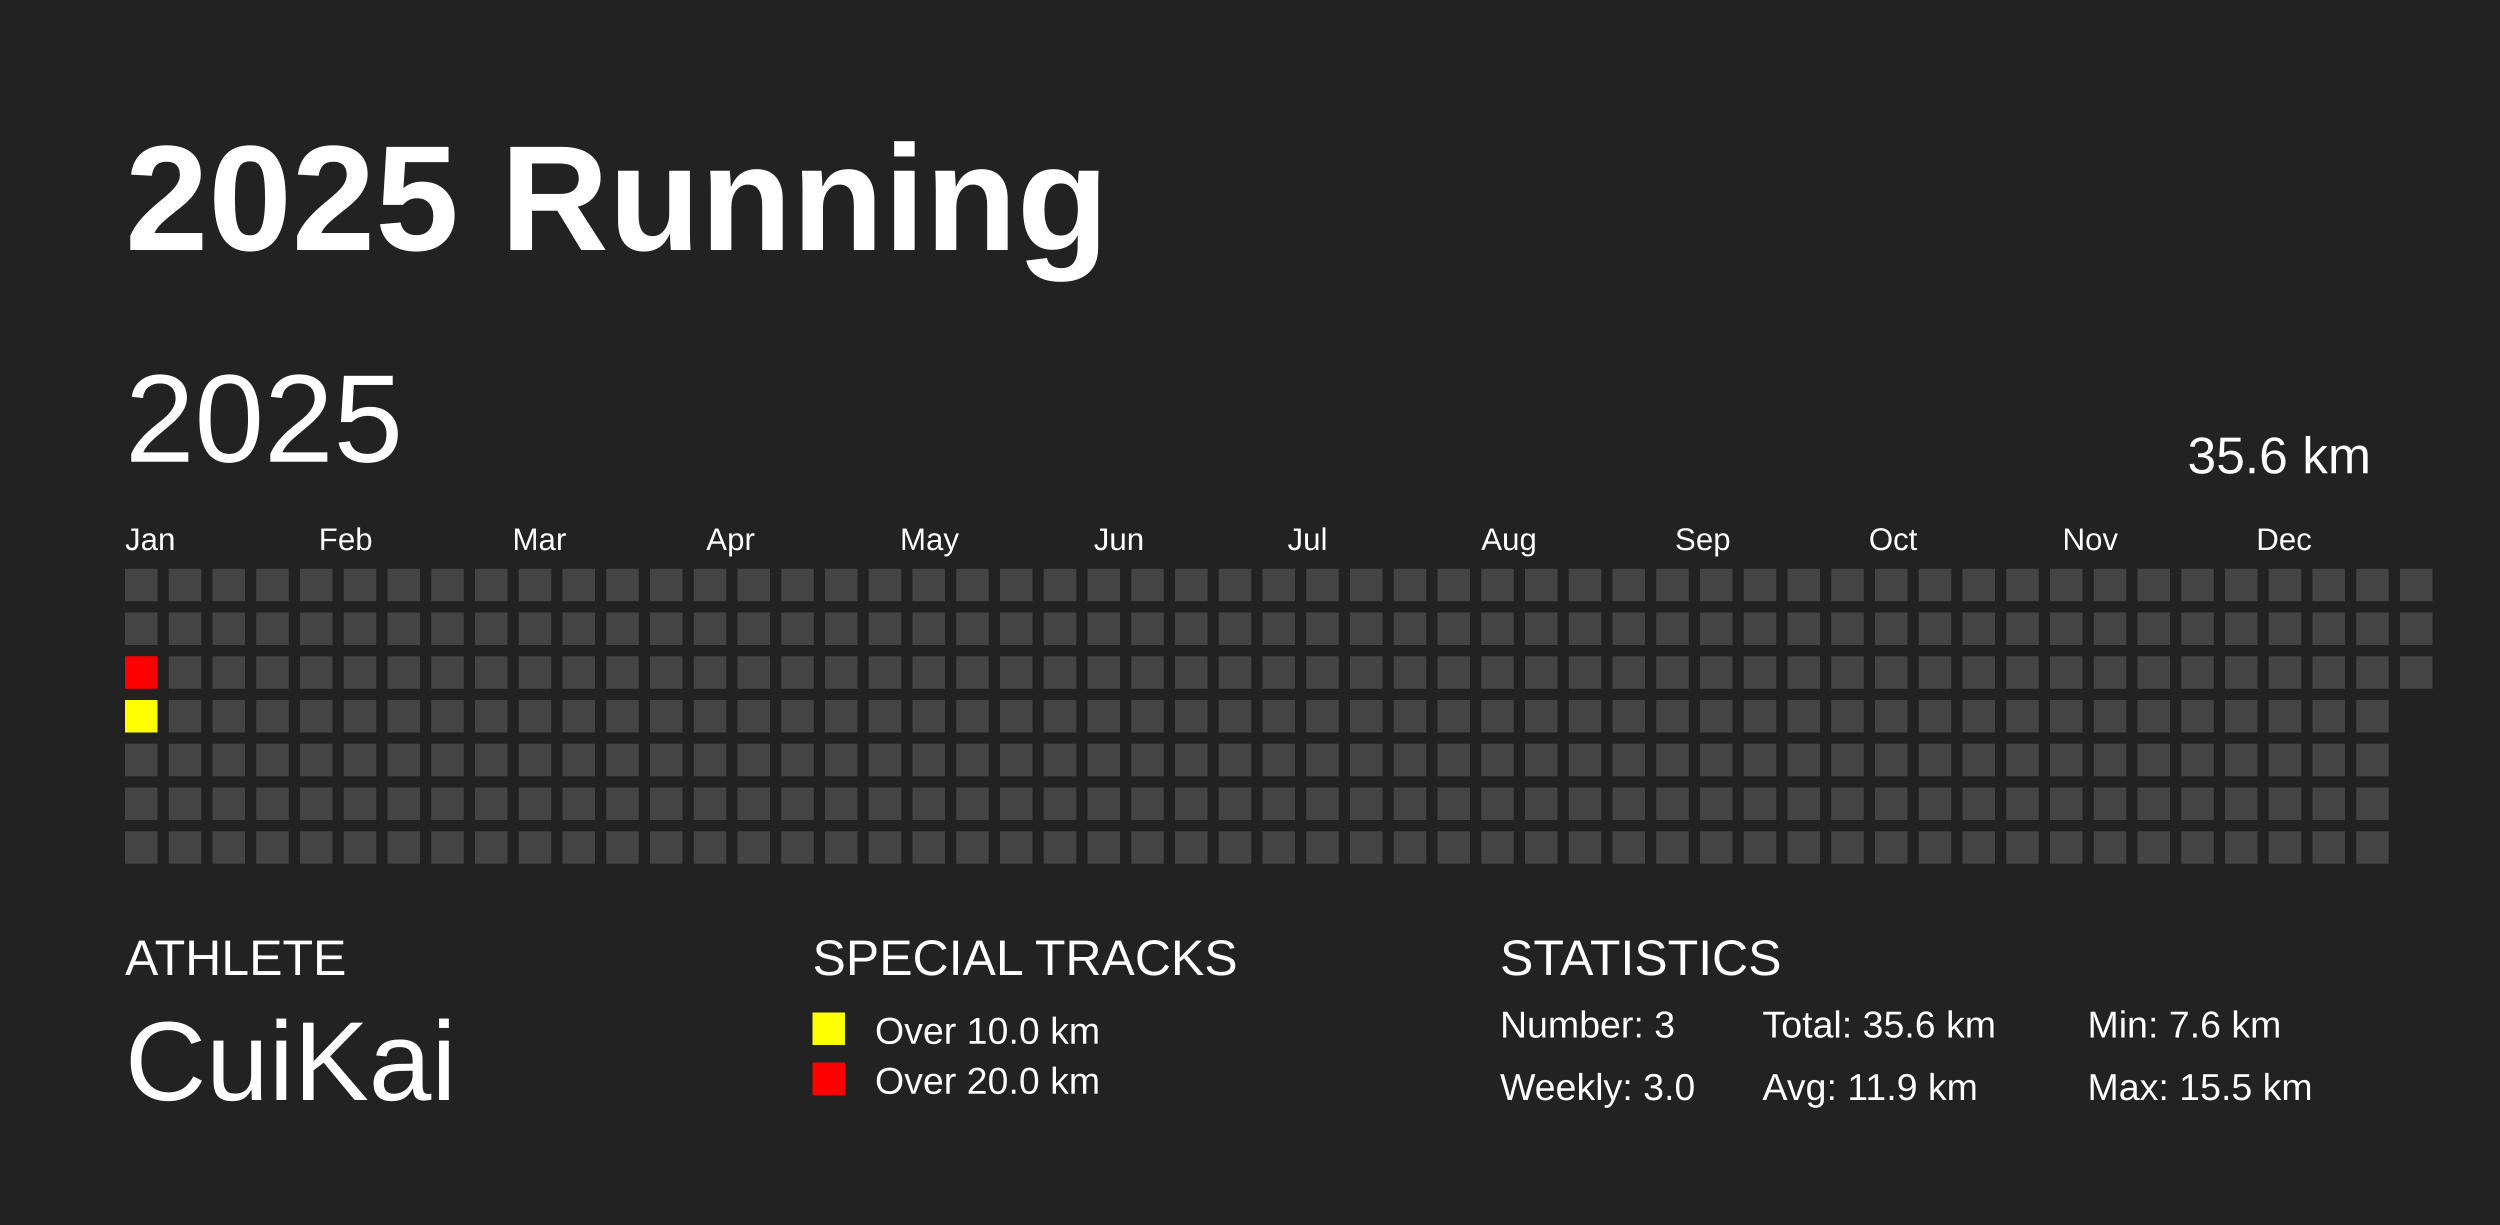
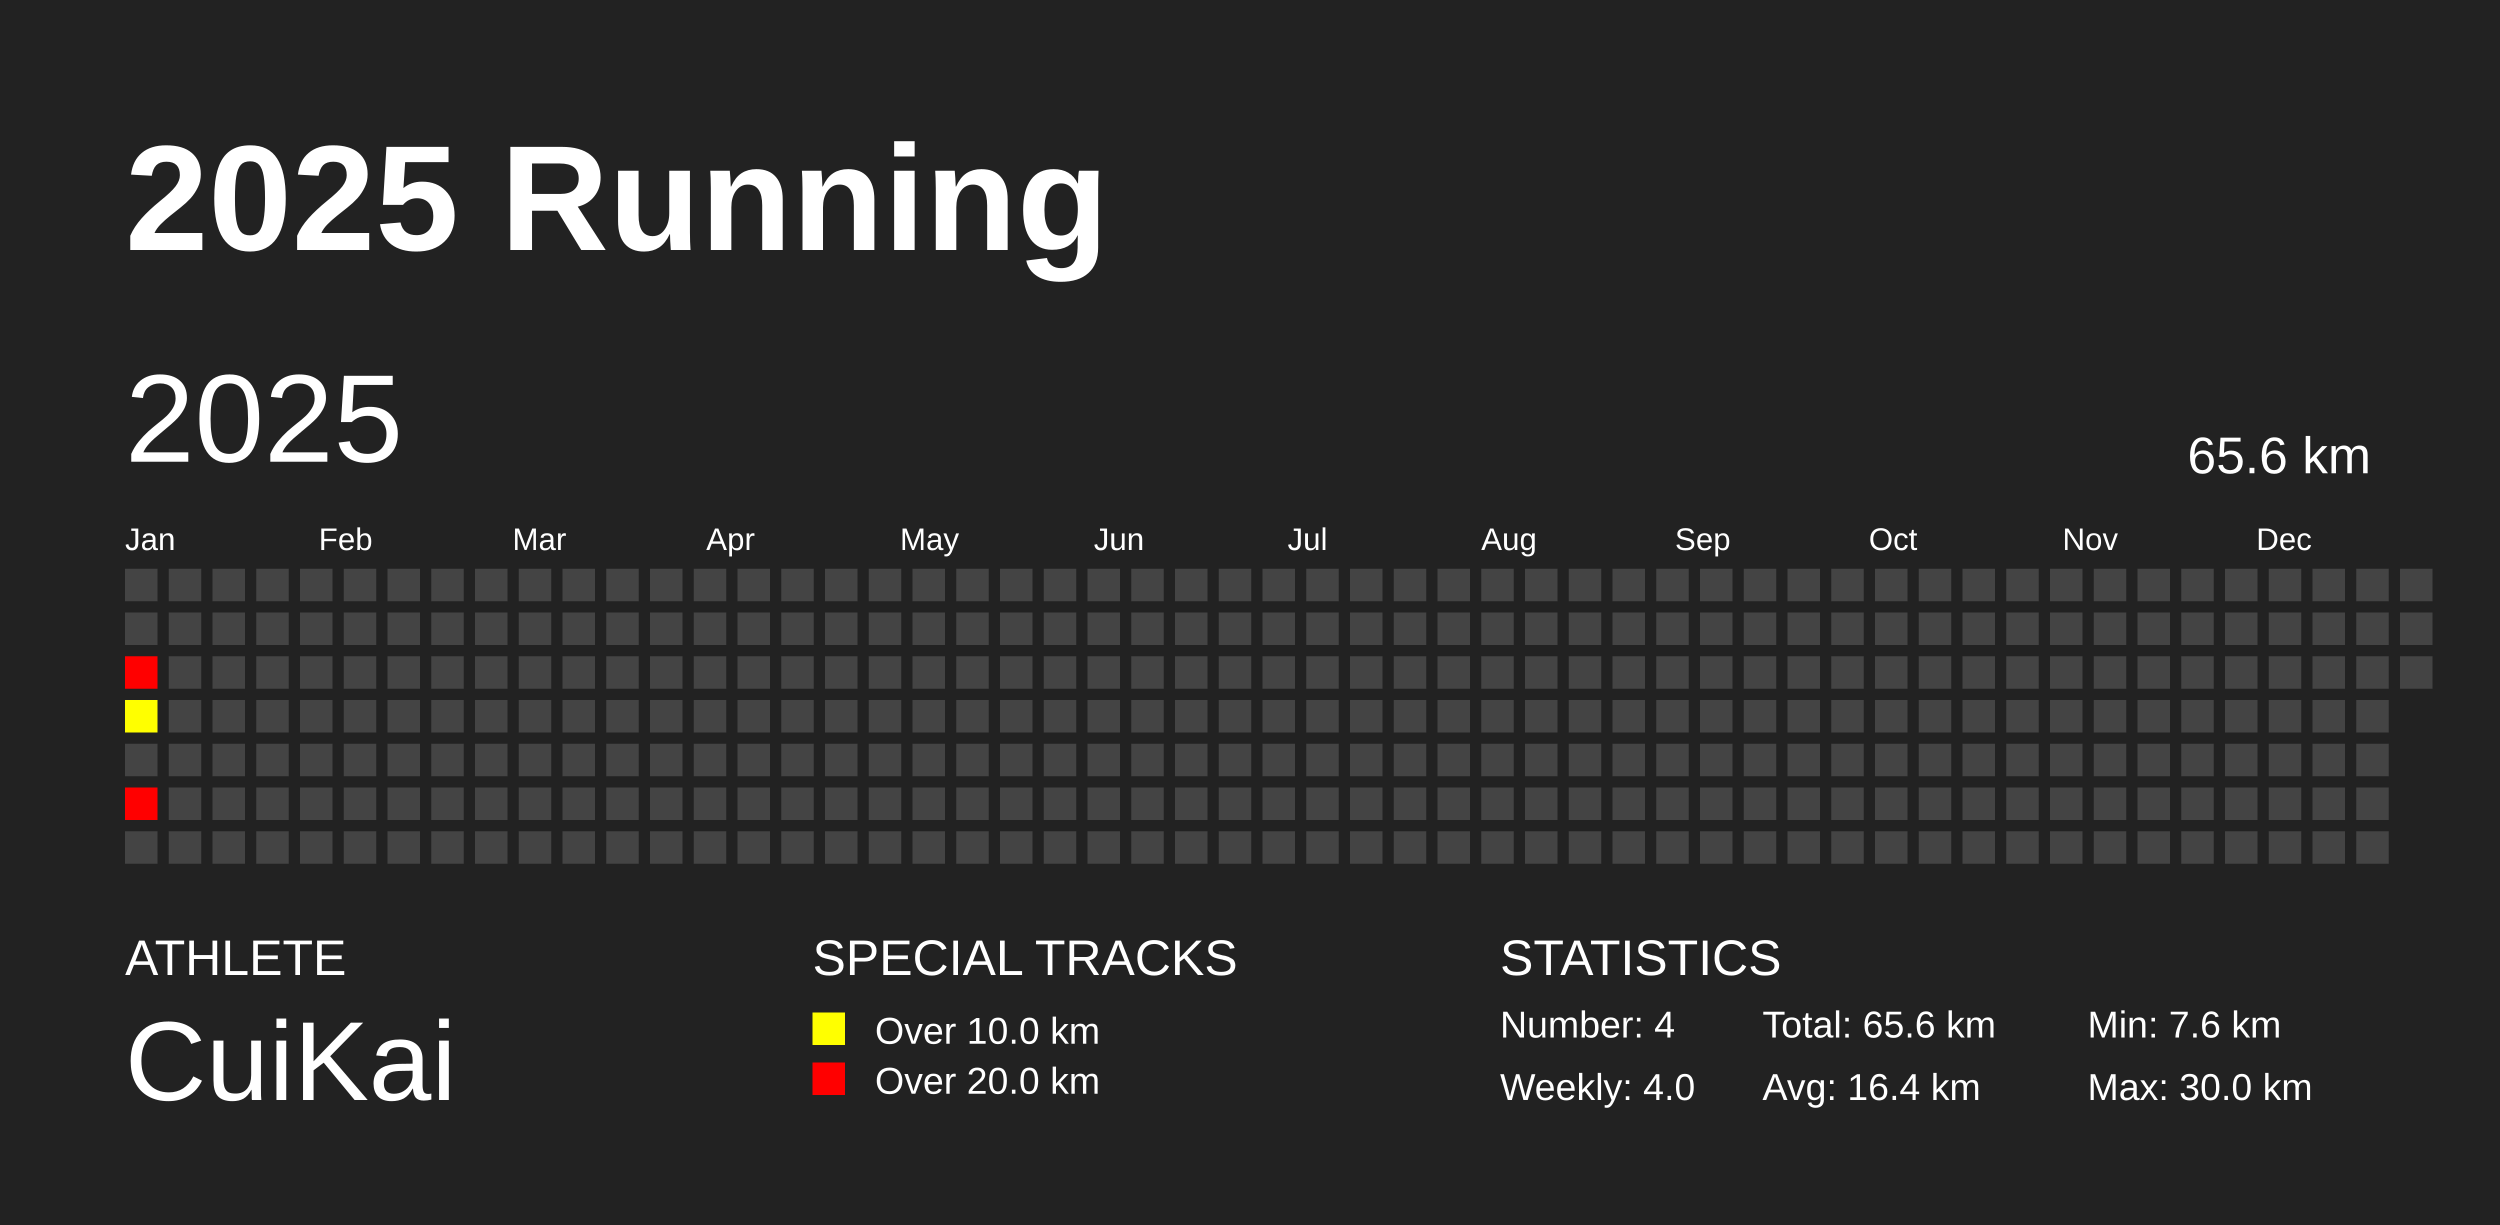
<svg xmlns="http://www.w3.org/2000/svg" baseProfile="full" height="98mm" version="1.1" viewBox="0,0,200,98" width="200mm">
  <defs />
  <rect fill="#222222" height="98" width="200" x="0" y="0" />
  <text fill="#FFFFFF" style="font-size:12px; font-family:Arial; font-weight:bold;" x="10" y="20">2025 Running</text>
  <text fill="#FFFFFF" style="font-size:4px; font-family:Arial" x="10" y="78">ATHLETE</text>
  <text fill="#FFFFFF" style="font-size:9px; font-family:Arial" x="10" y="88">CuiKai</text>
  <text fill="#FFFFFF" style="font-size:4px; font-family:Arial" x="65" y="78">SPECIAL TRACKS</text>
  <rect fill="yellow" height="2.6" width="2.6" x="65" y="81" />
  <text fill="#FFFFFF" style="font-size:3px; font-family:Arial" x="70" y="83.5">Over 10.0 km</text>
  <rect fill="red" height="2.6" width="2.6" x="65" y="85" />
  <text fill="#FFFFFF" style="font-size:3px; font-family:Arial" x="70" y="87.5">Over 20.0 km</text>
  <text fill="#FFFFFF" style="font-size:4px; font-family:Arial" x="120" y="78">STATISTICS</text>
-   <text fill="#FFFFFF" style="font-size:3px; font-family:Arial" x="120" y="83">Number: 3</text>
-   <text fill="#FFFFFF" style="font-size:3px; font-family:Arial" x="120" y="88">Weekly: 3.0</text>
-   <text fill="#FFFFFF" style="font-size:3px; font-family:Arial" x="141" y="83">Total: 35.6 km</text>
-   <text fill="#FFFFFF" style="font-size:3px; font-family:Arial" x="141" y="88">Avg: 11.9 km</text>
+   <text fill="#FFFFFF" style="font-size:3px; font-family:Arial" x="120" y="83">Number: 4</text>
+   <text fill="#FFFFFF" style="font-size:3px; font-family:Arial" x="120" y="88">Weekly: 4.0</text>
+   <text fill="#FFFFFF" style="font-size:3px; font-family:Arial" x="141" y="83">Total: 65.6 km</text>
+   <text fill="#FFFFFF" style="font-size:3px; font-family:Arial" x="141" y="88">Avg: 16.4 km</text>
  <text fill="#FFFFFF" style="font-size:3px; font-family:Arial" x="167" y="83">Min: 7.6 km</text>
-   <text fill="#FFFFFF" style="font-size:3px; font-family:Arial" x="167" y="88">Max: 15.5 km</text>
+   <text fill="#FFFFFF" style="font-size:3px; font-family:Arial" x="167" y="88">Max: 30.0 km</text>
  <text dominant-baseline="hanging" fill="#FFFFFF" style="font-size:10.0px; font-family:Arial;" x="10" y="30">2025</text>
-   <text dominant-baseline="hanging" fill="#FFFFFF" style="font-size:4.125px; font-family:Arial;" x="175" y="35">35.6 km</text>
+   <text dominant-baseline="hanging" fill="#FFFFFF" style="font-size:4.125px; font-family:Arial;" x="175" y="35">65.6 km</text>
  <text fill="#FFFFFF" style="font-size:2.5px; font-family:Arial" x="10.0" y="44">Jan</text>
  <text fill="#FFFFFF" style="font-size:2.5px; font-family:Arial" x="25.5" y="44">Feb</text>
  <text fill="#FFFFFF" style="font-size:2.5px; font-family:Arial" x="41.0" y="44">Mar</text>
  <text fill="#FFFFFF" style="font-size:2.5px; font-family:Arial" x="56.5" y="44">Apr</text>
  <text fill="#FFFFFF" style="font-size:2.5px; font-family:Arial" x="72.0" y="44">May</text>
  <text fill="#FFFFFF" style="font-size:2.5px; font-family:Arial" x="87.5" y="44">Jun</text>
  <text fill="#FFFFFF" style="font-size:2.5px; font-family:Arial" x="103.0" y="44">Jul</text>
  <text fill="#FFFFFF" style="font-size:2.5px; font-family:Arial" x="118.5" y="44">Aug</text>
  <text fill="#FFFFFF" style="font-size:2.5px; font-family:Arial" x="134.0" y="44">Sep</text>
  <text fill="#FFFFFF" style="font-size:2.5px; font-family:Arial" x="149.5" y="44">Oct</text>
  <text fill="#FFFFFF" style="font-size:2.5px; font-family:Arial" x="165.0" y="44">Nov</text>
  <text fill="#FFFFFF" style="font-size:2.5px; font-family:Arial" x="180.5" y="44">Dec</text>
  <rect fill="#444444" height="2.6" width="2.6" x="10.0" y="45.5" />
  <rect fill="#444444" height="2.6" width="2.6" x="10.0" y="49.0" />
  <rect fill="red" height="2.6" width="2.6" x="10.0" y="52.5" />
-   <rect fill="yellow" height="2.6" width="2.6" x="10.0" y="56.0" />
+   <rect fill="#ffff00" height="2.6" width="2.6" x="10.0" y="56.0" />
  <rect fill="#444444" height="2.6" width="2.6" x="10.0" y="59.5" />
-   <rect fill="#444444" height="2.6" width="2.6" x="10.0" y="63.0" />
+   <rect fill="red" height="2.6" width="2.6" x="10.0" y="63.0" />
  <rect fill="#444444" height="2.6" width="2.6" x="10.0" y="66.5" />
  <rect fill="#444444" height="2.6" width="2.6" x="13.5" y="45.5" />
  <rect fill="#444444" height="2.6" width="2.6" x="13.5" y="49.0" />
  <rect fill="#444444" height="2.6" width="2.6" x="13.5" y="52.5" />
  <rect fill="#444444" height="2.6" width="2.6" x="13.5" y="56.0" />
  <rect fill="#444444" height="2.6" width="2.6" x="13.5" y="59.5" />
  <rect fill="#444444" height="2.6" width="2.6" x="13.5" y="63.0" />
  <rect fill="#444444" height="2.6" width="2.6" x="13.5" y="66.5" />
  <rect fill="#444444" height="2.6" width="2.6" x="17.0" y="45.5" />
  <rect fill="#444444" height="2.6" width="2.6" x="17.0" y="49.0" />
  <rect fill="#444444" height="2.6" width="2.6" x="17.0" y="52.5" />
  <rect fill="#444444" height="2.6" width="2.6" x="17.0" y="56.0" />
  <rect fill="#444444" height="2.6" width="2.6" x="17.0" y="59.5" />
  <rect fill="#444444" height="2.6" width="2.6" x="17.0" y="63.0" />
  <rect fill="#444444" height="2.6" width="2.6" x="17.0" y="66.5" />
  <rect fill="#444444" height="2.6" width="2.6" x="20.5" y="45.5" />
  <rect fill="#444444" height="2.6" width="2.6" x="20.5" y="49.0" />
  <rect fill="#444444" height="2.6" width="2.6" x="20.5" y="52.5" />
  <rect fill="#444444" height="2.6" width="2.6" x="20.5" y="56.0" />
  <rect fill="#444444" height="2.6" width="2.6" x="20.5" y="59.5" />
  <rect fill="#444444" height="2.6" width="2.6" x="20.5" y="63.0" />
  <rect fill="#444444" height="2.6" width="2.6" x="20.5" y="66.5" />
  <rect fill="#444444" height="2.6" width="2.6" x="24.0" y="45.5" />
  <rect fill="#444444" height="2.6" width="2.6" x="24.0" y="49.0" />
  <rect fill="#444444" height="2.6" width="2.6" x="24.0" y="52.5" />
  <rect fill="#444444" height="2.6" width="2.6" x="24.0" y="56.0" />
  <rect fill="#444444" height="2.6" width="2.6" x="24.0" y="59.5" />
  <rect fill="#444444" height="2.6" width="2.6" x="24.0" y="63.0" />
  <rect fill="#444444" height="2.6" width="2.6" x="24.0" y="66.5" />
  <rect fill="#444444" height="2.6" width="2.6" x="27.5" y="45.5" />
  <rect fill="#444444" height="2.6" width="2.6" x="27.5" y="49.0" />
  <rect fill="#444444" height="2.6" width="2.6" x="27.5" y="52.5" />
  <rect fill="#444444" height="2.6" width="2.6" x="27.5" y="56.0" />
  <rect fill="#444444" height="2.6" width="2.6" x="27.5" y="59.5" />
  <rect fill="#444444" height="2.6" width="2.6" x="27.5" y="63.0" />
  <rect fill="#444444" height="2.6" width="2.6" x="27.5" y="66.5" />
  <rect fill="#444444" height="2.6" width="2.6" x="31.0" y="45.5" />
  <rect fill="#444444" height="2.6" width="2.6" x="31.0" y="49.0" />
  <rect fill="#444444" height="2.6" width="2.6" x="31.0" y="52.5" />
  <rect fill="#444444" height="2.6" width="2.6" x="31.0" y="56.0" />
  <rect fill="#444444" height="2.6" width="2.6" x="31.0" y="59.5" />
  <rect fill="#444444" height="2.6" width="2.6" x="31.0" y="63.0" />
  <rect fill="#444444" height="2.6" width="2.6" x="31.0" y="66.5" />
  <rect fill="#444444" height="2.6" width="2.6" x="34.5" y="45.5" />
  <rect fill="#444444" height="2.6" width="2.6" x="34.5" y="49.0" />
  <rect fill="#444444" height="2.6" width="2.6" x="34.5" y="52.5" />
  <rect fill="#444444" height="2.6" width="2.6" x="34.5" y="56.0" />
  <rect fill="#444444" height="2.6" width="2.6" x="34.5" y="59.5" />
  <rect fill="#444444" height="2.6" width="2.6" x="34.5" y="63.0" />
  <rect fill="#444444" height="2.6" width="2.6" x="34.5" y="66.5" />
  <rect fill="#444444" height="2.6" width="2.6" x="38.0" y="45.5" />
  <rect fill="#444444" height="2.6" width="2.6" x="38.0" y="49.0" />
  <rect fill="#444444" height="2.6" width="2.6" x="38.0" y="52.5" />
  <rect fill="#444444" height="2.6" width="2.6" x="38.0" y="56.0" />
  <rect fill="#444444" height="2.6" width="2.6" x="38.0" y="59.5" />
  <rect fill="#444444" height="2.6" width="2.6" x="38.0" y="63.0" />
  <rect fill="#444444" height="2.6" width="2.6" x="38.0" y="66.5" />
  <rect fill="#444444" height="2.6" width="2.6" x="41.5" y="45.5" />
  <rect fill="#444444" height="2.6" width="2.6" x="41.5" y="49.0" />
  <rect fill="#444444" height="2.6" width="2.6" x="41.5" y="52.5" />
  <rect fill="#444444" height="2.6" width="2.6" x="41.5" y="56.0" />
  <rect fill="#444444" height="2.6" width="2.6" x="41.5" y="59.5" />
  <rect fill="#444444" height="2.6" width="2.6" x="41.5" y="63.0" />
  <rect fill="#444444" height="2.6" width="2.6" x="41.5" y="66.5" />
  <rect fill="#444444" height="2.6" width="2.6" x="45.0" y="45.5" />
  <rect fill="#444444" height="2.6" width="2.6" x="45.0" y="49.0" />
  <rect fill="#444444" height="2.6" width="2.6" x="45.0" y="52.5" />
  <rect fill="#444444" height="2.6" width="2.6" x="45.0" y="56.0" />
  <rect fill="#444444" height="2.6" width="2.6" x="45.0" y="59.5" />
  <rect fill="#444444" height="2.6" width="2.6" x="45.0" y="63.0" />
  <rect fill="#444444" height="2.6" width="2.6" x="45.0" y="66.5" />
  <rect fill="#444444" height="2.6" width="2.6" x="48.5" y="45.5" />
  <rect fill="#444444" height="2.6" width="2.6" x="48.5" y="49.0" />
  <rect fill="#444444" height="2.6" width="2.6" x="48.5" y="52.5" />
  <rect fill="#444444" height="2.6" width="2.6" x="48.5" y="56.0" />
  <rect fill="#444444" height="2.6" width="2.6" x="48.5" y="59.5" />
  <rect fill="#444444" height="2.6" width="2.6" x="48.5" y="63.0" />
  <rect fill="#444444" height="2.6" width="2.6" x="48.5" y="66.5" />
  <rect fill="#444444" height="2.6" width="2.6" x="52.0" y="45.5" />
  <rect fill="#444444" height="2.6" width="2.6" x="52.0" y="49.0" />
  <rect fill="#444444" height="2.6" width="2.6" x="52.0" y="52.5" />
  <rect fill="#444444" height="2.6" width="2.6" x="52.0" y="56.0" />
  <rect fill="#444444" height="2.6" width="2.6" x="52.0" y="59.5" />
  <rect fill="#444444" height="2.6" width="2.6" x="52.0" y="63.0" />
  <rect fill="#444444" height="2.6" width="2.6" x="52.0" y="66.5" />
  <rect fill="#444444" height="2.6" width="2.6" x="55.5" y="45.5" />
  <rect fill="#444444" height="2.6" width="2.6" x="55.5" y="49.0" />
  <rect fill="#444444" height="2.6" width="2.6" x="55.5" y="52.5" />
  <rect fill="#444444" height="2.6" width="2.6" x="55.5" y="56.0" />
  <rect fill="#444444" height="2.6" width="2.6" x="55.5" y="59.5" />
  <rect fill="#444444" height="2.6" width="2.6" x="55.5" y="63.0" />
  <rect fill="#444444" height="2.6" width="2.6" x="55.5" y="66.5" />
  <rect fill="#444444" height="2.6" width="2.6" x="59.0" y="45.5" />
  <rect fill="#444444" height="2.6" width="2.6" x="59.0" y="49.0" />
  <rect fill="#444444" height="2.6" width="2.6" x="59.0" y="52.5" />
  <rect fill="#444444" height="2.6" width="2.6" x="59.0" y="56.0" />
  <rect fill="#444444" height="2.6" width="2.6" x="59.0" y="59.5" />
  <rect fill="#444444" height="2.6" width="2.6" x="59.0" y="63.0" />
  <rect fill="#444444" height="2.6" width="2.6" x="59.0" y="66.5" />
  <rect fill="#444444" height="2.6" width="2.6" x="62.5" y="45.5" />
  <rect fill="#444444" height="2.6" width="2.6" x="62.5" y="49.0" />
  <rect fill="#444444" height="2.6" width="2.6" x="62.5" y="52.5" />
  <rect fill="#444444" height="2.6" width="2.6" x="62.5" y="56.0" />
  <rect fill="#444444" height="2.6" width="2.6" x="62.5" y="59.5" />
  <rect fill="#444444" height="2.6" width="2.6" x="62.5" y="63.0" />
  <rect fill="#444444" height="2.6" width="2.6" x="62.5" y="66.5" />
  <rect fill="#444444" height="2.6" width="2.6" x="66.0" y="45.5" />
  <rect fill="#444444" height="2.6" width="2.6" x="66.0" y="49.0" />
  <rect fill="#444444" height="2.6" width="2.6" x="66.0" y="52.5" />
  <rect fill="#444444" height="2.6" width="2.6" x="66.0" y="56.0" />
  <rect fill="#444444" height="2.6" width="2.6" x="66.0" y="59.5" />
  <rect fill="#444444" height="2.6" width="2.6" x="66.0" y="63.0" />
  <rect fill="#444444" height="2.6" width="2.6" x="66.0" y="66.5" />
  <rect fill="#444444" height="2.6" width="2.6" x="69.5" y="45.5" />
  <rect fill="#444444" height="2.6" width="2.6" x="69.5" y="49.0" />
  <rect fill="#444444" height="2.6" width="2.6" x="69.5" y="52.5" />
  <rect fill="#444444" height="2.6" width="2.6" x="69.5" y="56.0" />
  <rect fill="#444444" height="2.6" width="2.6" x="69.5" y="59.5" />
  <rect fill="#444444" height="2.6" width="2.6" x="69.5" y="63.0" />
  <rect fill="#444444" height="2.6" width="2.6" x="69.5" y="66.5" />
  <rect fill="#444444" height="2.6" width="2.6" x="73.0" y="45.5" />
  <rect fill="#444444" height="2.6" width="2.6" x="73.0" y="49.0" />
  <rect fill="#444444" height="2.6" width="2.6" x="73.0" y="52.5" />
  <rect fill="#444444" height="2.6" width="2.6" x="73.0" y="56.0" />
  <rect fill="#444444" height="2.6" width="2.6" x="73.0" y="59.5" />
  <rect fill="#444444" height="2.6" width="2.6" x="73.0" y="63.0" />
  <rect fill="#444444" height="2.6" width="2.6" x="73.0" y="66.5" />
  <rect fill="#444444" height="2.6" width="2.6" x="76.5" y="45.5" />
  <rect fill="#444444" height="2.6" width="2.6" x="76.5" y="49.0" />
  <rect fill="#444444" height="2.6" width="2.6" x="76.5" y="52.5" />
  <rect fill="#444444" height="2.6" width="2.6" x="76.5" y="56.0" />
  <rect fill="#444444" height="2.6" width="2.6" x="76.5" y="59.5" />
  <rect fill="#444444" height="2.6" width="2.6" x="76.5" y="63.0" />
  <rect fill="#444444" height="2.6" width="2.6" x="76.5" y="66.5" />
  <rect fill="#444444" height="2.6" width="2.6" x="80.0" y="45.5" />
  <rect fill="#444444" height="2.6" width="2.6" x="80.0" y="49.0" />
  <rect fill="#444444" height="2.6" width="2.6" x="80.0" y="52.5" />
  <rect fill="#444444" height="2.6" width="2.6" x="80.0" y="56.0" />
  <rect fill="#444444" height="2.6" width="2.6" x="80.0" y="59.5" />
  <rect fill="#444444" height="2.6" width="2.6" x="80.0" y="63.0" />
  <rect fill="#444444" height="2.6" width="2.6" x="80.0" y="66.5" />
  <rect fill="#444444" height="2.6" width="2.6" x="83.5" y="45.5" />
  <rect fill="#444444" height="2.6" width="2.6" x="83.5" y="49.0" />
  <rect fill="#444444" height="2.6" width="2.6" x="83.5" y="52.5" />
  <rect fill="#444444" height="2.6" width="2.6" x="83.5" y="56.0" />
  <rect fill="#444444" height="2.6" width="2.6" x="83.5" y="59.5" />
  <rect fill="#444444" height="2.6" width="2.6" x="83.5" y="63.0" />
  <rect fill="#444444" height="2.6" width="2.6" x="83.5" y="66.5" />
  <rect fill="#444444" height="2.6" width="2.6" x="87.0" y="45.5" />
  <rect fill="#444444" height="2.6" width="2.6" x="87.0" y="49.0" />
  <rect fill="#444444" height="2.6" width="2.6" x="87.0" y="52.5" />
  <rect fill="#444444" height="2.6" width="2.6" x="87.0" y="56.0" />
  <rect fill="#444444" height="2.6" width="2.6" x="87.0" y="59.5" />
  <rect fill="#444444" height="2.6" width="2.6" x="87.0" y="63.0" />
  <rect fill="#444444" height="2.6" width="2.6" x="87.0" y="66.5" />
  <rect fill="#444444" height="2.6" width="2.6" x="90.5" y="45.5" />
  <rect fill="#444444" height="2.6" width="2.6" x="90.5" y="49.0" />
  <rect fill="#444444" height="2.6" width="2.6" x="90.5" y="52.5" />
  <rect fill="#444444" height="2.6" width="2.6" x="90.5" y="56.0" />
  <rect fill="#444444" height="2.6" width="2.6" x="90.5" y="59.5" />
  <rect fill="#444444" height="2.6" width="2.6" x="90.5" y="63.0" />
  <rect fill="#444444" height="2.6" width="2.6" x="90.5" y="66.5" />
  <rect fill="#444444" height="2.6" width="2.6" x="94.0" y="45.5" />
  <rect fill="#444444" height="2.6" width="2.6" x="94.0" y="49.0" />
  <rect fill="#444444" height="2.6" width="2.6" x="94.0" y="52.5" />
  <rect fill="#444444" height="2.6" width="2.6" x="94.0" y="56.0" />
  <rect fill="#444444" height="2.6" width="2.6" x="94.0" y="59.5" />
  <rect fill="#444444" height="2.6" width="2.6" x="94.0" y="63.0" />
  <rect fill="#444444" height="2.6" width="2.6" x="94.0" y="66.5" />
  <rect fill="#444444" height="2.6" width="2.6" x="97.5" y="45.5" />
  <rect fill="#444444" height="2.6" width="2.6" x="97.5" y="49.0" />
  <rect fill="#444444" height="2.6" width="2.6" x="97.5" y="52.5" />
  <rect fill="#444444" height="2.6" width="2.6" x="97.5" y="56.0" />
  <rect fill="#444444" height="2.6" width="2.6" x="97.5" y="59.5" />
  <rect fill="#444444" height="2.6" width="2.6" x="97.5" y="63.0" />
  <rect fill="#444444" height="2.6" width="2.6" x="97.5" y="66.5" />
  <rect fill="#444444" height="2.6" width="2.6" x="101.0" y="45.5" />
  <rect fill="#444444" height="2.6" width="2.6" x="101.0" y="49.0" />
  <rect fill="#444444" height="2.6" width="2.6" x="101.0" y="52.5" />
  <rect fill="#444444" height="2.6" width="2.6" x="101.0" y="56.0" />
  <rect fill="#444444" height="2.6" width="2.6" x="101.0" y="59.5" />
  <rect fill="#444444" height="2.6" width="2.6" x="101.0" y="63.0" />
  <rect fill="#444444" height="2.6" width="2.6" x="101.0" y="66.5" />
  <rect fill="#444444" height="2.6" width="2.6" x="104.5" y="45.5" />
  <rect fill="#444444" height="2.6" width="2.6" x="104.5" y="49.0" />
  <rect fill="#444444" height="2.6" width="2.6" x="104.5" y="52.5" />
  <rect fill="#444444" height="2.6" width="2.6" x="104.5" y="56.0" />
  <rect fill="#444444" height="2.6" width="2.6" x="104.5" y="59.5" />
  <rect fill="#444444" height="2.6" width="2.6" x="104.5" y="63.0" />
  <rect fill="#444444" height="2.6" width="2.6" x="104.5" y="66.5" />
  <rect fill="#444444" height="2.6" width="2.6" x="108.0" y="45.5" />
  <rect fill="#444444" height="2.6" width="2.6" x="108.0" y="49.0" />
  <rect fill="#444444" height="2.6" width="2.6" x="108.0" y="52.5" />
  <rect fill="#444444" height="2.6" width="2.6" x="108.0" y="56.0" />
  <rect fill="#444444" height="2.6" width="2.6" x="108.0" y="59.5" />
  <rect fill="#444444" height="2.6" width="2.6" x="108.0" y="63.0" />
  <rect fill="#444444" height="2.6" width="2.6" x="108.0" y="66.5" />
  <rect fill="#444444" height="2.6" width="2.6" x="111.5" y="45.5" />
  <rect fill="#444444" height="2.6" width="2.6" x="111.5" y="49.0" />
  <rect fill="#444444" height="2.6" width="2.6" x="111.5" y="52.5" />
  <rect fill="#444444" height="2.6" width="2.6" x="111.5" y="56.0" />
  <rect fill="#444444" height="2.6" width="2.6" x="111.5" y="59.5" />
  <rect fill="#444444" height="2.6" width="2.6" x="111.5" y="63.0" />
  <rect fill="#444444" height="2.6" width="2.6" x="111.5" y="66.5" />
  <rect fill="#444444" height="2.6" width="2.6" x="115.0" y="45.5" />
  <rect fill="#444444" height="2.6" width="2.6" x="115.0" y="49.0" />
  <rect fill="#444444" height="2.6" width="2.6" x="115.0" y="52.5" />
  <rect fill="#444444" height="2.6" width="2.6" x="115.0" y="56.0" />
  <rect fill="#444444" height="2.6" width="2.6" x="115.0" y="59.5" />
  <rect fill="#444444" height="2.6" width="2.6" x="115.0" y="63.0" />
  <rect fill="#444444" height="2.6" width="2.6" x="115.0" y="66.5" />
  <rect fill="#444444" height="2.6" width="2.6" x="118.5" y="45.5" />
  <rect fill="#444444" height="2.6" width="2.6" x="118.5" y="49.0" />
  <rect fill="#444444" height="2.6" width="2.6" x="118.5" y="52.5" />
  <rect fill="#444444" height="2.6" width="2.6" x="118.5" y="56.0" />
  <rect fill="#444444" height="2.6" width="2.6" x="118.5" y="59.5" />
  <rect fill="#444444" height="2.6" width="2.6" x="118.5" y="63.0" />
  <rect fill="#444444" height="2.6" width="2.6" x="118.5" y="66.5" />
  <rect fill="#444444" height="2.6" width="2.6" x="122.0" y="45.5" />
  <rect fill="#444444" height="2.6" width="2.6" x="122.0" y="49.0" />
  <rect fill="#444444" height="2.6" width="2.6" x="122.0" y="52.5" />
  <rect fill="#444444" height="2.6" width="2.6" x="122.0" y="56.0" />
  <rect fill="#444444" height="2.6" width="2.6" x="122.0" y="59.5" />
  <rect fill="#444444" height="2.6" width="2.6" x="122.0" y="63.0" />
  <rect fill="#444444" height="2.6" width="2.6" x="122.0" y="66.5" />
  <rect fill="#444444" height="2.6" width="2.6" x="125.5" y="45.5" />
  <rect fill="#444444" height="2.6" width="2.6" x="125.5" y="49.0" />
  <rect fill="#444444" height="2.6" width="2.6" x="125.5" y="52.5" />
  <rect fill="#444444" height="2.6" width="2.6" x="125.5" y="56.0" />
  <rect fill="#444444" height="2.6" width="2.6" x="125.5" y="59.5" />
  <rect fill="#444444" height="2.6" width="2.6" x="125.5" y="63.0" />
  <rect fill="#444444" height="2.6" width="2.6" x="125.5" y="66.5" />
  <rect fill="#444444" height="2.6" width="2.6" x="129.0" y="45.5" />
  <rect fill="#444444" height="2.6" width="2.6" x="129.0" y="49.0" />
  <rect fill="#444444" height="2.6" width="2.6" x="129.0" y="52.5" />
  <rect fill="#444444" height="2.6" width="2.6" x="129.0" y="56.0" />
  <rect fill="#444444" height="2.6" width="2.6" x="129.0" y="59.5" />
  <rect fill="#444444" height="2.6" width="2.6" x="129.0" y="63.0" />
  <rect fill="#444444" height="2.6" width="2.6" x="129.0" y="66.5" />
  <rect fill="#444444" height="2.6" width="2.6" x="132.5" y="45.5" />
  <rect fill="#444444" height="2.6" width="2.6" x="132.5" y="49.0" />
  <rect fill="#444444" height="2.6" width="2.6" x="132.5" y="52.5" />
  <rect fill="#444444" height="2.6" width="2.6" x="132.5" y="56.0" />
  <rect fill="#444444" height="2.6" width="2.6" x="132.5" y="59.5" />
  <rect fill="#444444" height="2.6" width="2.6" x="132.5" y="63.0" />
  <rect fill="#444444" height="2.6" width="2.6" x="132.5" y="66.5" />
  <rect fill="#444444" height="2.6" width="2.6" x="136.0" y="45.5" />
  <rect fill="#444444" height="2.6" width="2.6" x="136.0" y="49.0" />
  <rect fill="#444444" height="2.6" width="2.6" x="136.0" y="52.5" />
  <rect fill="#444444" height="2.6" width="2.6" x="136.0" y="56.0" />
  <rect fill="#444444" height="2.6" width="2.6" x="136.0" y="59.5" />
  <rect fill="#444444" height="2.6" width="2.6" x="136.0" y="63.0" />
  <rect fill="#444444" height="2.6" width="2.6" x="136.0" y="66.5" />
  <rect fill="#444444" height="2.6" width="2.6" x="139.5" y="45.5" />
  <rect fill="#444444" height="2.6" width="2.6" x="139.5" y="49.0" />
  <rect fill="#444444" height="2.6" width="2.6" x="139.5" y="52.5" />
  <rect fill="#444444" height="2.6" width="2.6" x="139.5" y="56.0" />
  <rect fill="#444444" height="2.6" width="2.6" x="139.5" y="59.5" />
  <rect fill="#444444" height="2.6" width="2.6" x="139.5" y="63.0" />
  <rect fill="#444444" height="2.6" width="2.6" x="139.5" y="66.5" />
  <rect fill="#444444" height="2.6" width="2.6" x="143.0" y="45.5" />
  <rect fill="#444444" height="2.6" width="2.6" x="143.0" y="49.0" />
  <rect fill="#444444" height="2.6" width="2.6" x="143.0" y="52.5" />
  <rect fill="#444444" height="2.6" width="2.6" x="143.0" y="56.0" />
  <rect fill="#444444" height="2.6" width="2.6" x="143.0" y="59.5" />
  <rect fill="#444444" height="2.6" width="2.6" x="143.0" y="63.0" />
  <rect fill="#444444" height="2.6" width="2.6" x="143.0" y="66.5" />
  <rect fill="#444444" height="2.6" width="2.6" x="146.5" y="45.5" />
  <rect fill="#444444" height="2.6" width="2.6" x="146.5" y="49.0" />
  <rect fill="#444444" height="2.6" width="2.6" x="146.5" y="52.5" />
  <rect fill="#444444" height="2.6" width="2.6" x="146.5" y="56.0" />
  <rect fill="#444444" height="2.6" width="2.6" x="146.5" y="59.5" />
  <rect fill="#444444" height="2.6" width="2.6" x="146.5" y="63.0" />
  <rect fill="#444444" height="2.6" width="2.6" x="146.5" y="66.5" />
  <rect fill="#444444" height="2.6" width="2.6" x="150.0" y="45.5" />
  <rect fill="#444444" height="2.6" width="2.6" x="150.0" y="49.0" />
  <rect fill="#444444" height="2.6" width="2.6" x="150.0" y="52.5" />
  <rect fill="#444444" height="2.6" width="2.6" x="150.0" y="56.0" />
  <rect fill="#444444" height="2.6" width="2.6" x="150.0" y="59.5" />
  <rect fill="#444444" height="2.6" width="2.6" x="150.0" y="63.0" />
  <rect fill="#444444" height="2.6" width="2.6" x="150.0" y="66.5" />
  <rect fill="#444444" height="2.6" width="2.6" x="153.5" y="45.5" />
  <rect fill="#444444" height="2.6" width="2.6" x="153.5" y="49.0" />
  <rect fill="#444444" height="2.6" width="2.6" x="153.5" y="52.5" />
  <rect fill="#444444" height="2.6" width="2.6" x="153.5" y="56.0" />
  <rect fill="#444444" height="2.6" width="2.6" x="153.5" y="59.5" />
  <rect fill="#444444" height="2.6" width="2.6" x="153.5" y="63.0" />
  <rect fill="#444444" height="2.6" width="2.6" x="153.5" y="66.5" />
  <rect fill="#444444" height="2.6" width="2.6" x="157.0" y="45.5" />
  <rect fill="#444444" height="2.6" width="2.6" x="157.0" y="49.0" />
  <rect fill="#444444" height="2.6" width="2.6" x="157.0" y="52.5" />
  <rect fill="#444444" height="2.6" width="2.6" x="157.0" y="56.0" />
  <rect fill="#444444" height="2.6" width="2.6" x="157.0" y="59.5" />
  <rect fill="#444444" height="2.6" width="2.6" x="157.0" y="63.0" />
  <rect fill="#444444" height="2.6" width="2.6" x="157.0" y="66.5" />
  <rect fill="#444444" height="2.6" width="2.6" x="160.5" y="45.5" />
  <rect fill="#444444" height="2.6" width="2.6" x="160.5" y="49.0" />
  <rect fill="#444444" height="2.6" width="2.6" x="160.5" y="52.5" />
  <rect fill="#444444" height="2.6" width="2.6" x="160.5" y="56.0" />
  <rect fill="#444444" height="2.6" width="2.6" x="160.5" y="59.5" />
  <rect fill="#444444" height="2.6" width="2.6" x="160.5" y="63.0" />
  <rect fill="#444444" height="2.6" width="2.6" x="160.5" y="66.5" />
  <rect fill="#444444" height="2.6" width="2.6" x="164.0" y="45.5" />
  <rect fill="#444444" height="2.6" width="2.6" x="164.0" y="49.0" />
  <rect fill="#444444" height="2.6" width="2.6" x="164.0" y="52.5" />
  <rect fill="#444444" height="2.6" width="2.6" x="164.0" y="56.0" />
  <rect fill="#444444" height="2.6" width="2.6" x="164.0" y="59.5" />
  <rect fill="#444444" height="2.6" width="2.6" x="164.0" y="63.0" />
  <rect fill="#444444" height="2.6" width="2.6" x="164.0" y="66.5" />
  <rect fill="#444444" height="2.6" width="2.6" x="167.5" y="45.5" />
  <rect fill="#444444" height="2.6" width="2.6" x="167.5" y="49.0" />
  <rect fill="#444444" height="2.6" width="2.6" x="167.5" y="52.5" />
  <rect fill="#444444" height="2.6" width="2.6" x="167.5" y="56.0" />
  <rect fill="#444444" height="2.6" width="2.6" x="167.5" y="59.5" />
  <rect fill="#444444" height="2.6" width="2.6" x="167.5" y="63.0" />
  <rect fill="#444444" height="2.6" width="2.6" x="167.5" y="66.5" />
  <rect fill="#444444" height="2.6" width="2.6" x="171.0" y="45.5" />
  <rect fill="#444444" height="2.6" width="2.6" x="171.0" y="49.0" />
  <rect fill="#444444" height="2.6" width="2.6" x="171.0" y="52.5" />
  <rect fill="#444444" height="2.6" width="2.6" x="171.0" y="56.0" />
  <rect fill="#444444" height="2.6" width="2.6" x="171.0" y="59.5" />
  <rect fill="#444444" height="2.6" width="2.6" x="171.0" y="63.0" />
  <rect fill="#444444" height="2.6" width="2.6" x="171.0" y="66.5" />
  <rect fill="#444444" height="2.6" width="2.6" x="174.5" y="45.5" />
  <rect fill="#444444" height="2.6" width="2.6" x="174.5" y="49.0" />
  <rect fill="#444444" height="2.6" width="2.6" x="174.5" y="52.5" />
  <rect fill="#444444" height="2.6" width="2.6" x="174.5" y="56.0" />
  <rect fill="#444444" height="2.6" width="2.6" x="174.5" y="59.5" />
  <rect fill="#444444" height="2.6" width="2.6" x="174.5" y="63.0" />
  <rect fill="#444444" height="2.6" width="2.6" x="174.5" y="66.5" />
  <rect fill="#444444" height="2.6" width="2.6" x="178.0" y="45.5" />
  <rect fill="#444444" height="2.6" width="2.6" x="178.0" y="49.0" />
  <rect fill="#444444" height="2.6" width="2.6" x="178.0" y="52.5" />
  <rect fill="#444444" height="2.6" width="2.6" x="178.0" y="56.0" />
  <rect fill="#444444" height="2.6" width="2.6" x="178.0" y="59.5" />
  <rect fill="#444444" height="2.6" width="2.6" x="178.0" y="63.0" />
  <rect fill="#444444" height="2.6" width="2.6" x="178.0" y="66.5" />
  <rect fill="#444444" height="2.6" width="2.6" x="181.5" y="45.5" />
  <rect fill="#444444" height="2.6" width="2.6" x="181.5" y="49.0" />
  <rect fill="#444444" height="2.6" width="2.6" x="181.5" y="52.5" />
  <rect fill="#444444" height="2.6" width="2.6" x="181.5" y="56.0" />
  <rect fill="#444444" height="2.6" width="2.6" x="181.5" y="59.5" />
  <rect fill="#444444" height="2.6" width="2.6" x="181.5" y="63.0" />
  <rect fill="#444444" height="2.6" width="2.6" x="181.5" y="66.5" />
  <rect fill="#444444" height="2.6" width="2.6" x="185.0" y="45.5" />
  <rect fill="#444444" height="2.6" width="2.6" x="185.0" y="49.0" />
  <rect fill="#444444" height="2.6" width="2.6" x="185.0" y="52.5" />
  <rect fill="#444444" height="2.6" width="2.6" x="185.0" y="56.0" />
  <rect fill="#444444" height="2.6" width="2.6" x="185.0" y="59.5" />
  <rect fill="#444444" height="2.6" width="2.6" x="185.0" y="63.0" />
  <rect fill="#444444" height="2.6" width="2.6" x="185.0" y="66.5" />
  <rect fill="#444444" height="2.6" width="2.6" x="188.5" y="45.5" />
  <rect fill="#444444" height="2.6" width="2.6" x="188.5" y="49.0" />
  <rect fill="#444444" height="2.6" width="2.6" x="188.5" y="52.5" />
  <rect fill="#444444" height="2.6" width="2.6" x="188.5" y="56.0" />
  <rect fill="#444444" height="2.6" width="2.6" x="188.5" y="59.5" />
  <rect fill="#444444" height="2.6" width="2.6" x="188.5" y="63.0" />
  <rect fill="#444444" height="2.6" width="2.6" x="188.5" y="66.5" />
  <rect fill="#444444" height="2.6" width="2.6" x="192.0" y="45.5" />
  <rect fill="#444444" height="2.6" width="2.6" x="192.0" y="49.0" />
  <rect fill="#444444" height="2.6" width="2.6" x="192.0" y="52.5" />
</svg>
